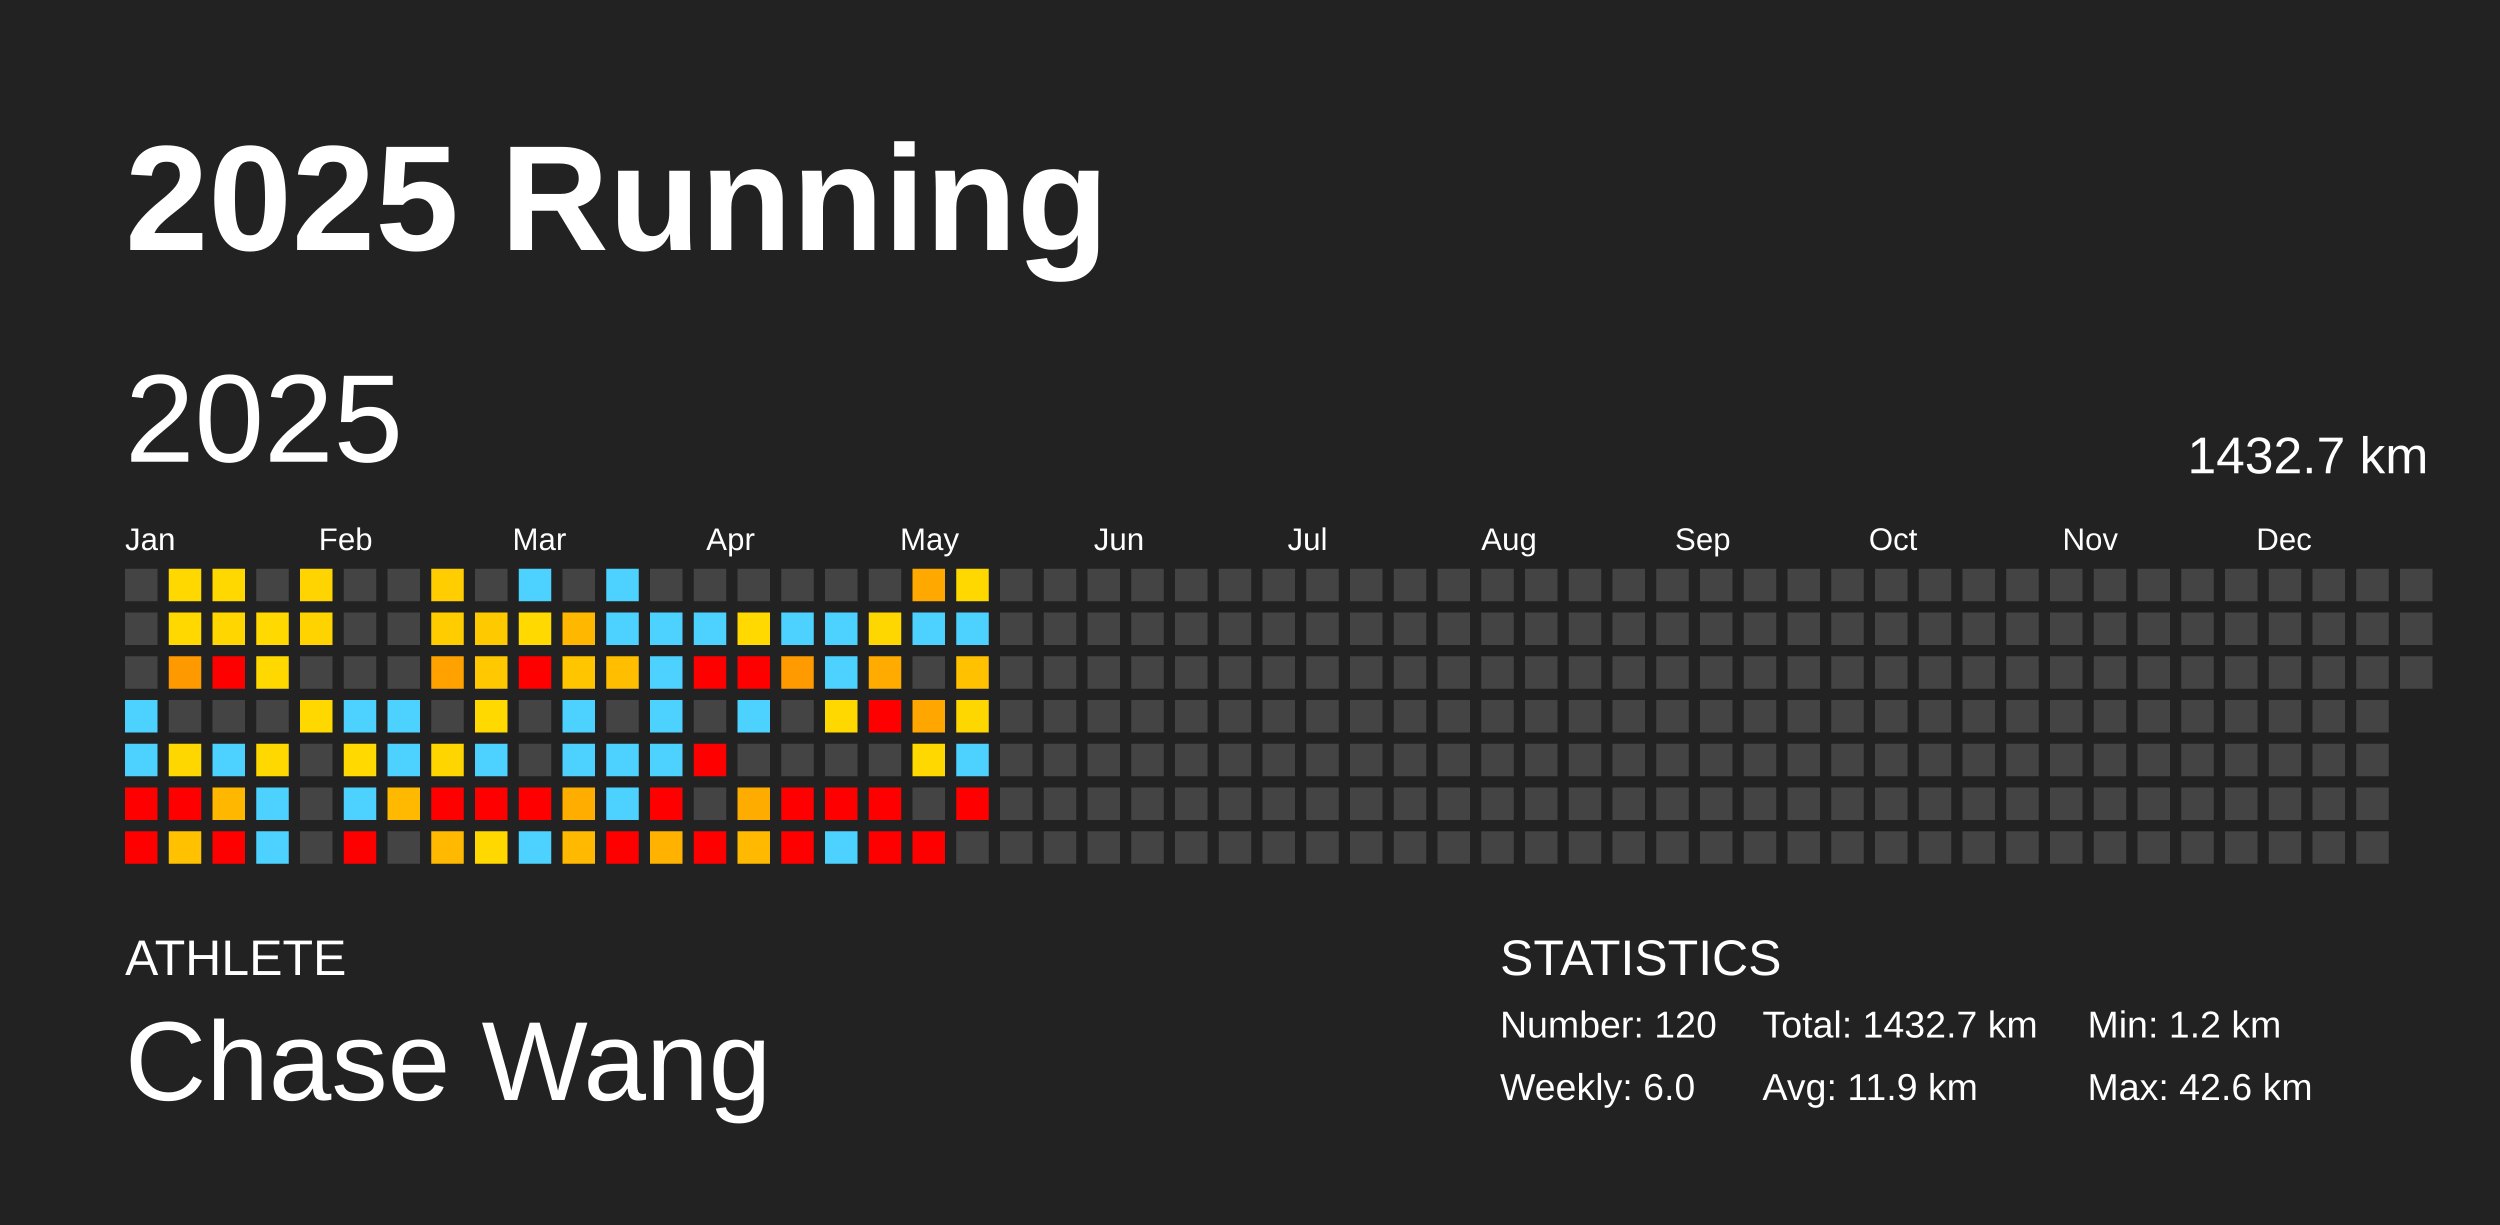
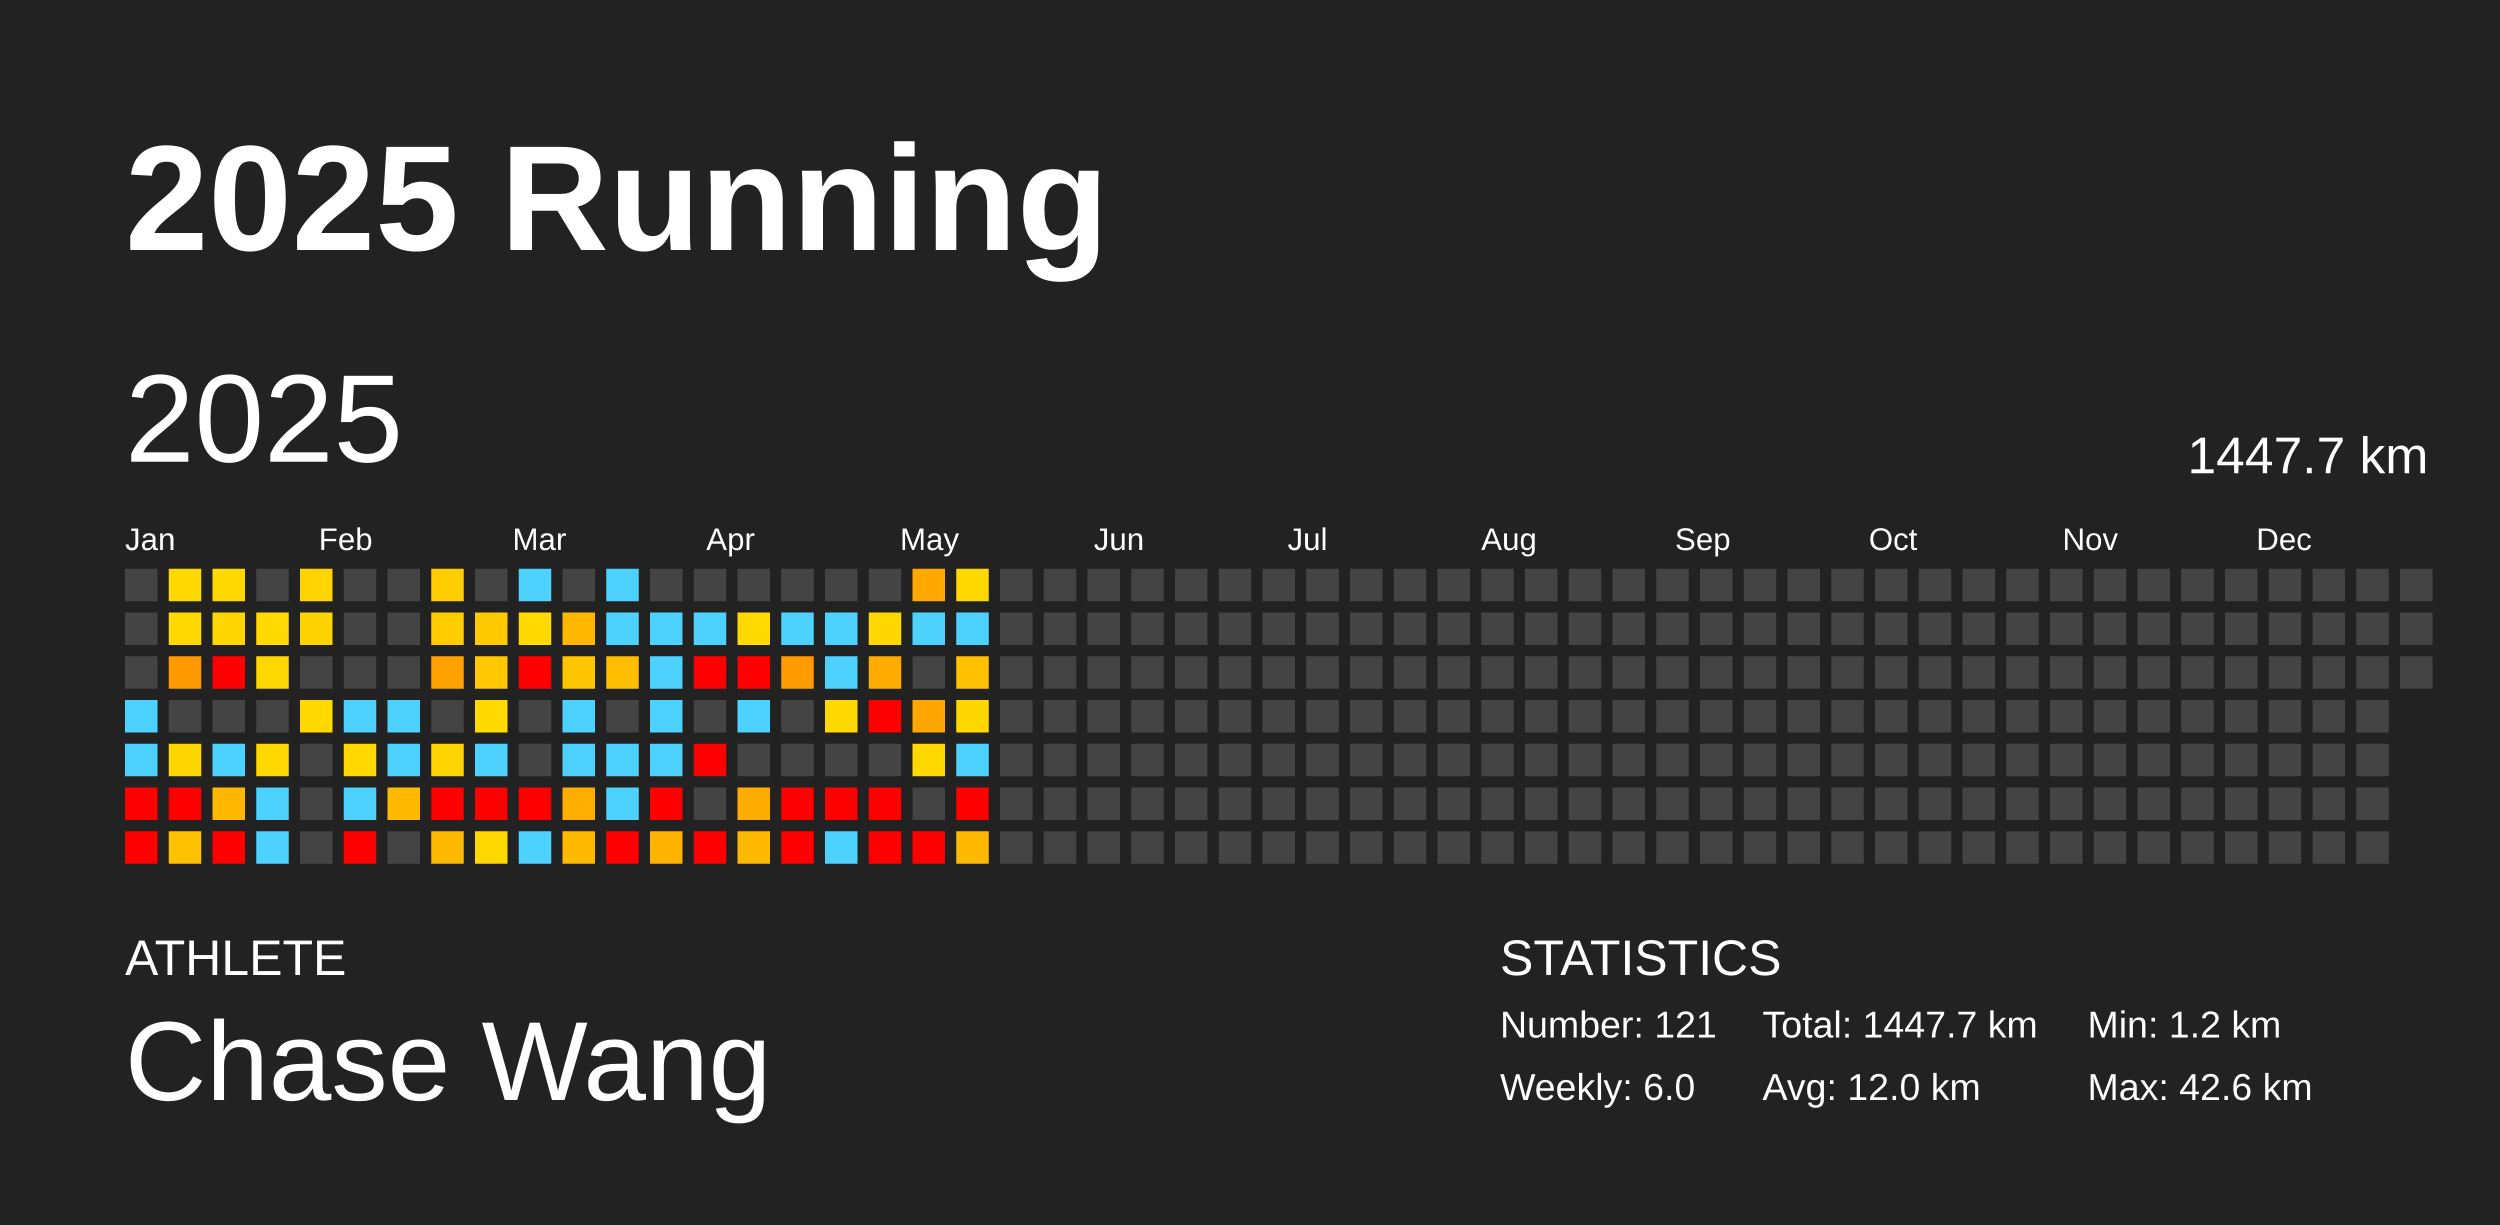
<svg xmlns="http://www.w3.org/2000/svg" baseProfile="full" height="98mm" version="1.1" viewBox="0,0,200,98" width="200mm">
  <defs />
  <rect fill="#222222" height="98" width="200" x="0" y="0" />
  <text fill="#FFFFFF" style="font-size:12px; font-family:Arial; font-weight:bold;" x="10" y="20">2025 Running</text>
  <text fill="#FFFFFF" style="font-size:4px; font-family:Arial" x="10" y="78">ATHLETE</text>
  <text fill="#FFFFFF" style="font-size:9px; font-family:Arial" x="10" y="88">Chase Wang</text>
  <text fill="#FFFFFF" style="font-size:4px; font-family:Arial" x="120" y="78">STATISTICS</text>
-   <text fill="#FFFFFF" style="font-size:3px; font-family:Arial" x="120" y="83">Number: 120</text>
+   <text fill="#FFFFFF" style="font-size:3px; font-family:Arial" x="120" y="83">Number: 121</text>
  <text fill="#FFFFFF" style="font-size:3px; font-family:Arial" x="120" y="88">Weekly: 6.0</text>
-   <text fill="#FFFFFF" style="font-size:3px; font-family:Arial" x="141" y="83">Total: 1432.7 km</text>
-   <text fill="#FFFFFF" style="font-size:3px; font-family:Arial" x="141" y="88">Avg: 11.9 km</text>
+   <text fill="#FFFFFF" style="font-size:3px; font-family:Arial" x="141" y="83">Total: 1447.7 km</text>
+   <text fill="#FFFFFF" style="font-size:3px; font-family:Arial" x="141" y="88">Avg: 12.0 km</text>
  <text fill="#FFFFFF" style="font-size:3px; font-family:Arial" x="167" y="83">Min: 1.2 km</text>
  <text fill="#FFFFFF" style="font-size:3px; font-family:Arial" x="167" y="88">Max: 42.6 km</text>
  <text dominant-baseline="hanging" fill="#FFFFFF" style="font-size:10.0px; font-family:Arial;" x="10" y="30">2025</text>
-   <text dominant-baseline="hanging" fill="#FFFFFF" style="font-size:4.125px; font-family:Arial;" x="175" y="35">1432.7 km</text>
+   <text dominant-baseline="hanging" fill="#FFFFFF" style="font-size:4.125px; font-family:Arial;" x="175" y="35">1447.7 km</text>
  <text fill="#FFFFFF" style="font-size:2.5px; font-family:Arial" x="10.0" y="44">Jan</text>
  <text fill="#FFFFFF" style="font-size:2.5px; font-family:Arial" x="25.5" y="44">Feb</text>
  <text fill="#FFFFFF" style="font-size:2.5px; font-family:Arial" x="41.0" y="44">Mar</text>
  <text fill="#FFFFFF" style="font-size:2.5px; font-family:Arial" x="56.5" y="44">Apr</text>
  <text fill="#FFFFFF" style="font-size:2.5px; font-family:Arial" x="72.0" y="44">May</text>
  <text fill="#FFFFFF" style="font-size:2.5px; font-family:Arial" x="87.5" y="44">Jun</text>
  <text fill="#FFFFFF" style="font-size:2.5px; font-family:Arial" x="103.0" y="44">Jul</text>
  <text fill="#FFFFFF" style="font-size:2.5px; font-family:Arial" x="118.5" y="44">Aug</text>
  <text fill="#FFFFFF" style="font-size:2.5px; font-family:Arial" x="134.0" y="44">Sep</text>
  <text fill="#FFFFFF" style="font-size:2.5px; font-family:Arial" x="149.5" y="44">Oct</text>
  <text fill="#FFFFFF" style="font-size:2.5px; font-family:Arial" x="165.0" y="44">Nov</text>
  <text fill="#FFFFFF" style="font-size:2.5px; font-family:Arial" x="180.5" y="44">Dec</text>
  <rect fill="#444444" height="2.6" width="2.6" x="10.0" y="45.5" />
  <rect fill="#444444" height="2.6" width="2.6" x="10.0" y="49.0" />
  <rect fill="#444444" height="2.6" width="2.6" x="10.0" y="52.5" />
  <rect fill="#4dd2ff" height="2.6" width="2.6" x="10.0" y="56.0" />
  <rect fill="#4dd2ff" height="2.6" width="2.6" x="10.0" y="59.5" />
  <rect fill="red" height="2.6" width="2.6" x="10.0" y="63.0" />
  <rect fill="red" height="2.6" width="2.6" x="10.0" y="66.5" />
  <rect fill="#ffd800" height="2.6" width="2.6" x="13.5" y="45.5" />
  <rect fill="#ffd800" height="2.6" width="2.6" x="13.5" y="49.0" />
  <rect fill="#ff9900" height="2.6" width="2.6" x="13.5" y="52.5" />
  <rect fill="#444444" height="2.6" width="2.6" x="13.5" y="56.0" />
  <rect fill="#ffd700" height="2.6" width="2.6" x="13.5" y="59.5" />
  <rect fill="red" height="2.6" width="2.6" x="13.5" y="63.0" />
  <rect fill="#ffc100" height="2.6" width="2.6" x="13.5" y="66.5" />
  <rect fill="#ffd800" height="2.6" width="2.6" x="17.0" y="45.5" />
  <rect fill="#ffd600" height="2.6" width="2.6" x="17.0" y="49.0" />
  <rect fill="red" height="2.6" width="2.6" x="17.0" y="52.5" />
  <rect fill="#444444" height="2.6" width="2.6" x="17.0" y="56.0" />
  <rect fill="#4dd2ff" height="2.6" width="2.6" x="17.0" y="59.5" />
  <rect fill="#ffb700" height="2.6" width="2.6" x="17.0" y="63.0" />
  <rect fill="red" height="2.6" width="2.6" x="17.0" y="66.5" />
  <rect fill="#444444" height="2.6" width="2.6" x="20.5" y="45.5" />
  <rect fill="#ffd900" height="2.6" width="2.6" x="20.5" y="49.0" />
  <rect fill="#ffd800" height="2.6" width="2.6" x="20.5" y="52.5" />
  <rect fill="#444444" height="2.6" width="2.6" x="20.5" y="56.0" />
  <rect fill="#ffd800" height="2.6" width="2.6" x="20.5" y="59.5" />
  <rect fill="#4dd2ff" height="2.6" width="2.6" x="20.5" y="63.0" />
  <rect fill="#4dd2ff" height="2.6" width="2.6" x="20.5" y="66.5" />
  <rect fill="#ffd400" height="2.6" width="2.6" x="24.0" y="45.5" />
  <rect fill="#ffd300" height="2.6" width="2.6" x="24.0" y="49.0" />
  <rect fill="#444444" height="2.6" width="2.6" x="24.0" y="52.5" />
  <rect fill="#ffd800" height="2.6" width="2.6" x="24.0" y="56.0" />
  <rect fill="#444444" height="2.6" width="2.6" x="24.0" y="59.5" />
  <rect fill="#444444" height="2.6" width="2.6" x="24.0" y="63.0" />
  <rect fill="#444444" height="2.6" width="2.6" x="24.0" y="66.5" />
  <rect fill="#444444" height="2.6" width="2.6" x="27.5" y="45.5" />
  <rect fill="#444444" height="2.6" width="2.6" x="27.5" y="49.0" />
  <rect fill="#444444" height="2.6" width="2.6" x="27.5" y="52.5" />
  <rect fill="#4dd2ff" height="2.6" width="2.6" x="27.5" y="56.0" />
  <rect fill="#ffd900" height="2.6" width="2.6" x="27.5" y="59.5" />
  <rect fill="#4dd2ff" height="2.6" width="2.6" x="27.5" y="63.0" />
  <rect fill="red" height="2.6" width="2.6" x="27.5" y="66.5" />
  <rect fill="#444444" height="2.6" width="2.6" x="31.0" y="45.5" />
  <rect fill="#444444" height="2.6" width="2.6" x="31.0" y="49.0" />
  <rect fill="#444444" height="2.6" width="2.6" x="31.0" y="52.5" />
  <rect fill="#4dd2ff" height="2.6" width="2.6" x="31.0" y="56.0" />
  <rect fill="#4dd2ff" height="2.6" width="2.6" x="31.0" y="59.5" />
  <rect fill="#ffb900" height="2.6" width="2.6" x="31.0" y="63.0" />
  <rect fill="#444444" height="2.6" width="2.6" x="31.0" y="66.5" />
  <rect fill="#ffcd00" height="2.6" width="2.6" x="34.5" y="45.5" />
  <rect fill="#ffcc00" height="2.6" width="2.6" x="34.5" y="49.0" />
  <rect fill="#ffa200" height="2.6" width="2.6" x="34.5" y="52.5" />
  <rect fill="#444444" height="2.6" width="2.6" x="34.5" y="56.0" />
  <rect fill="#ffd500" height="2.6" width="2.6" x="34.5" y="59.5" />
  <rect fill="red" height="2.6" width="2.6" x="34.5" y="63.0" />
  <rect fill="#ffb900" height="2.6" width="2.6" x="34.5" y="66.5" />
  <rect fill="#444444" height="2.6" width="2.6" x="38.0" y="45.5" />
  <rect fill="#ffc900" height="2.6" width="2.6" x="38.0" y="49.0" />
  <rect fill="#ffc800" height="2.6" width="2.6" x="38.0" y="52.5" />
  <rect fill="#ffd900" height="2.6" width="2.6" x="38.0" y="56.0" />
  <rect fill="#4dd2ff" height="2.6" width="2.6" x="38.0" y="59.5" />
  <rect fill="red" height="2.6" width="2.6" x="38.0" y="63.0" />
  <rect fill="#ffd800" height="2.6" width="2.6" x="38.0" y="66.5" />
  <rect fill="#4dd2ff" height="2.6" width="2.6" x="41.5" y="45.5" />
  <rect fill="#ffd900" height="2.6" width="2.6" x="41.5" y="49.0" />
  <rect fill="red" height="2.6" width="2.6" x="41.5" y="52.5" />
  <rect fill="#444444" height="2.6" width="2.6" x="41.5" y="56.0" />
  <rect fill="#444444" height="2.6" width="2.6" x="41.5" y="59.5" />
  <rect fill="red" height="2.6" width="2.6" x="41.5" y="63.0" />
  <rect fill="#4dd2ff" height="2.6" width="2.6" x="41.5" y="66.5" />
  <rect fill="#444444" height="2.6" width="2.6" x="45.0" y="45.5" />
  <rect fill="#ffb700" height="2.6" width="2.6" x="45.0" y="49.0" />
  <rect fill="#ffc600" height="2.6" width="2.6" x="45.0" y="52.5" />
  <rect fill="#4dd2ff" height="2.6" width="2.6" x="45.0" y="56.0" />
  <rect fill="#4dd2ff" height="2.6" width="2.6" x="45.0" y="59.5" />
  <rect fill="#ffae00" height="2.6" width="2.6" x="45.0" y="63.0" />
  <rect fill="#ffb900" height="2.6" width="2.6" x="45.0" y="66.5" />
  <rect fill="#4dd2ff" height="2.6" width="2.6" x="48.5" y="45.5" />
  <rect fill="#4dd2ff" height="2.6" width="2.6" x="48.5" y="49.0" />
  <rect fill="#ffbe00" height="2.6" width="2.6" x="48.5" y="52.5" />
  <rect fill="#444444" height="2.6" width="2.6" x="48.5" y="56.0" />
  <rect fill="#4dd2ff" height="2.6" width="2.6" x="48.5" y="59.5" />
  <rect fill="#4dd2ff" height="2.6" width="2.6" x="48.5" y="63.0" />
  <rect fill="red" height="2.6" width="2.6" x="48.5" y="66.5" />
  <rect fill="#444444" height="2.6" width="2.6" x="52.0" y="45.5" />
  <rect fill="#4dd2ff" height="2.6" width="2.6" x="52.0" y="49.0" />
  <rect fill="#4dd2ff" height="2.6" width="2.6" x="52.0" y="52.5" />
  <rect fill="#4dd2ff" height="2.6" width="2.6" x="52.0" y="56.0" />
  <rect fill="#4dd2ff" height="2.6" width="2.6" x="52.0" y="59.5" />
  <rect fill="red" height="2.6" width="2.6" x="52.0" y="63.0" />
  <rect fill="#ffb200" height="2.6" width="2.6" x="52.0" y="66.5" />
  <rect fill="#444444" height="2.6" width="2.6" x="55.5" y="45.5" />
  <rect fill="#4dd2ff" height="2.6" width="2.6" x="55.5" y="49.0" />
  <rect fill="red" height="2.6" width="2.6" x="55.5" y="52.5" />
  <rect fill="#444444" height="2.6" width="2.6" x="55.5" y="56.0" />
  <rect fill="red" height="2.6" width="2.6" x="55.5" y="59.5" />
  <rect fill="#444444" height="2.6" width="2.6" x="55.5" y="63.0" />
  <rect fill="red" height="2.6" width="2.6" x="55.5" y="66.5" />
  <rect fill="#444444" height="2.6" width="2.6" x="59.0" y="45.5" />
  <rect fill="#ffd900" height="2.6" width="2.6" x="59.0" y="49.0" />
  <rect fill="red" height="2.6" width="2.6" x="59.0" y="52.5" />
  <rect fill="#4dd2ff" height="2.6" width="2.6" x="59.0" y="56.0" />
  <rect fill="#444444" height="2.6" width="2.6" x="59.0" y="59.5" />
  <rect fill="#ffac00" height="2.6" width="2.6" x="59.0" y="63.0" />
  <rect fill="#ffb900" height="2.6" width="2.6" x="59.0" y="66.5" />
  <rect fill="#444444" height="2.6" width="2.6" x="62.5" y="45.5" />
  <rect fill="#4dd2ff" height="2.6" width="2.6" x="62.5" y="49.0" />
  <rect fill="#ff9a00" height="2.6" width="2.6" x="62.5" y="52.5" />
  <rect fill="#444444" height="2.6" width="2.6" x="62.5" y="56.0" />
  <rect fill="#444444" height="2.6" width="2.6" x="62.5" y="59.5" />
  <rect fill="red" height="2.6" width="2.6" x="62.5" y="63.0" />
  <rect fill="red" height="2.6" width="2.6" x="62.5" y="66.5" />
  <rect fill="#444444" height="2.6" width="2.6" x="66.0" y="45.5" />
  <rect fill="#4dd2ff" height="2.6" width="2.6" x="66.0" y="49.0" />
  <rect fill="#4dd2ff" height="2.6" width="2.6" x="66.0" y="52.5" />
  <rect fill="#ffd800" height="2.6" width="2.6" x="66.0" y="56.0" />
  <rect fill="#444444" height="2.6" width="2.6" x="66.0" y="59.5" />
  <rect fill="red" height="2.6" width="2.6" x="66.0" y="63.0" />
  <rect fill="#4dd2ff" height="2.6" width="2.6" x="66.0" y="66.5" />
  <rect fill="#444444" height="2.6" width="2.6" x="69.5" y="45.5" />
  <rect fill="#ffd700" height="2.6" width="2.6" x="69.5" y="49.0" />
  <rect fill="#ffab00" height="2.6" width="2.6" x="69.5" y="52.5" />
  <rect fill="red" height="2.6" width="2.6" x="69.5" y="56.0" />
  <rect fill="#444444" height="2.6" width="2.6" x="69.5" y="59.5" />
  <rect fill="red" height="2.6" width="2.6" x="69.5" y="63.0" />
  <rect fill="red" height="2.6" width="2.6" x="69.5" y="66.5" />
  <rect fill="#ffa900" height="2.6" width="2.6" x="73.0" y="45.5" />
  <rect fill="#4dd2ff" height="2.6" width="2.6" x="73.0" y="49.0" />
  <rect fill="#444444" height="2.6" width="2.6" x="73.0" y="52.5" />
  <rect fill="#ffa600" height="2.6" width="2.6" x="73.0" y="56.0" />
  <rect fill="#ffd800" height="2.6" width="2.6" x="73.0" y="59.5" />
  <rect fill="#444444" height="2.6" width="2.6" x="73.0" y="63.0" />
  <rect fill="red" height="2.6" width="2.6" x="73.0" y="66.5" />
  <rect fill="#ffd800" height="2.6" width="2.6" x="76.5" y="45.5" />
  <rect fill="#4dd2ff" height="2.6" width="2.6" x="76.5" y="49.0" />
  <rect fill="#ffc100" height="2.6" width="2.6" x="76.5" y="52.5" />
  <rect fill="#ffd700" height="2.6" width="2.6" x="76.5" y="56.0" />
  <rect fill="#4dd2ff" height="2.6" width="2.6" x="76.5" y="59.5" />
  <rect fill="red" height="2.6" width="2.6" x="76.5" y="63.0" />
-   <rect fill="#444444" height="2.6" width="2.6" x="76.5" y="66.5" />
+   <rect fill="#ffb800" height="2.6" width="2.6" x="76.5" y="66.5" />
  <rect fill="#444444" height="2.6" width="2.6" x="80.0" y="45.5" />
  <rect fill="#444444" height="2.6" width="2.6" x="80.0" y="49.0" />
  <rect fill="#444444" height="2.6" width="2.6" x="80.0" y="52.5" />
  <rect fill="#444444" height="2.6" width="2.6" x="80.0" y="56.0" />
  <rect fill="#444444" height="2.6" width="2.6" x="80.0" y="59.5" />
  <rect fill="#444444" height="2.6" width="2.6" x="80.0" y="63.0" />
  <rect fill="#444444" height="2.6" width="2.6" x="80.0" y="66.5" />
  <rect fill="#444444" height="2.6" width="2.6" x="83.5" y="45.5" />
  <rect fill="#444444" height="2.6" width="2.6" x="83.5" y="49.0" />
  <rect fill="#444444" height="2.6" width="2.6" x="83.5" y="52.5" />
  <rect fill="#444444" height="2.6" width="2.6" x="83.5" y="56.0" />
  <rect fill="#444444" height="2.6" width="2.6" x="83.5" y="59.5" />
  <rect fill="#444444" height="2.6" width="2.6" x="83.5" y="63.0" />
  <rect fill="#444444" height="2.6" width="2.6" x="83.5" y="66.5" />
  <rect fill="#444444" height="2.6" width="2.6" x="87.0" y="45.5" />
  <rect fill="#444444" height="2.6" width="2.6" x="87.0" y="49.0" />
  <rect fill="#444444" height="2.6" width="2.6" x="87.0" y="52.5" />
  <rect fill="#444444" height="2.6" width="2.6" x="87.0" y="56.0" />
  <rect fill="#444444" height="2.6" width="2.6" x="87.0" y="59.5" />
  <rect fill="#444444" height="2.6" width="2.6" x="87.0" y="63.0" />
  <rect fill="#444444" height="2.6" width="2.6" x="87.0" y="66.5" />
  <rect fill="#444444" height="2.6" width="2.6" x="90.5" y="45.5" />
  <rect fill="#444444" height="2.6" width="2.6" x="90.5" y="49.0" />
  <rect fill="#444444" height="2.6" width="2.6" x="90.5" y="52.5" />
  <rect fill="#444444" height="2.6" width="2.6" x="90.5" y="56.0" />
  <rect fill="#444444" height="2.6" width="2.6" x="90.5" y="59.5" />
  <rect fill="#444444" height="2.6" width="2.6" x="90.5" y="63.0" />
  <rect fill="#444444" height="2.6" width="2.6" x="90.5" y="66.5" />
  <rect fill="#444444" height="2.6" width="2.6" x="94.0" y="45.5" />
  <rect fill="#444444" height="2.6" width="2.6" x="94.0" y="49.0" />
  <rect fill="#444444" height="2.6" width="2.6" x="94.0" y="52.5" />
  <rect fill="#444444" height="2.6" width="2.6" x="94.0" y="56.0" />
  <rect fill="#444444" height="2.6" width="2.6" x="94.0" y="59.5" />
  <rect fill="#444444" height="2.6" width="2.6" x="94.0" y="63.0" />
  <rect fill="#444444" height="2.6" width="2.6" x="94.0" y="66.5" />
  <rect fill="#444444" height="2.6" width="2.6" x="97.5" y="45.5" />
  <rect fill="#444444" height="2.6" width="2.6" x="97.5" y="49.0" />
  <rect fill="#444444" height="2.6" width="2.6" x="97.5" y="52.5" />
  <rect fill="#444444" height="2.6" width="2.6" x="97.5" y="56.0" />
  <rect fill="#444444" height="2.6" width="2.6" x="97.5" y="59.5" />
  <rect fill="#444444" height="2.6" width="2.6" x="97.5" y="63.0" />
  <rect fill="#444444" height="2.6" width="2.6" x="97.5" y="66.5" />
  <rect fill="#444444" height="2.6" width="2.6" x="101.0" y="45.5" />
  <rect fill="#444444" height="2.6" width="2.6" x="101.0" y="49.0" />
  <rect fill="#444444" height="2.6" width="2.6" x="101.0" y="52.5" />
  <rect fill="#444444" height="2.6" width="2.6" x="101.0" y="56.0" />
  <rect fill="#444444" height="2.6" width="2.6" x="101.0" y="59.5" />
  <rect fill="#444444" height="2.6" width="2.6" x="101.0" y="63.0" />
  <rect fill="#444444" height="2.6" width="2.6" x="101.0" y="66.5" />
  <rect fill="#444444" height="2.6" width="2.6" x="104.5" y="45.5" />
  <rect fill="#444444" height="2.6" width="2.6" x="104.5" y="49.0" />
  <rect fill="#444444" height="2.6" width="2.6" x="104.5" y="52.5" />
  <rect fill="#444444" height="2.6" width="2.6" x="104.5" y="56.0" />
  <rect fill="#444444" height="2.6" width="2.6" x="104.5" y="59.5" />
  <rect fill="#444444" height="2.6" width="2.6" x="104.5" y="63.0" />
  <rect fill="#444444" height="2.6" width="2.6" x="104.5" y="66.5" />
  <rect fill="#444444" height="2.6" width="2.6" x="108.0" y="45.5" />
  <rect fill="#444444" height="2.6" width="2.6" x="108.0" y="49.0" />
  <rect fill="#444444" height="2.6" width="2.6" x="108.0" y="52.5" />
  <rect fill="#444444" height="2.6" width="2.6" x="108.0" y="56.0" />
  <rect fill="#444444" height="2.6" width="2.6" x="108.0" y="59.5" />
  <rect fill="#444444" height="2.6" width="2.6" x="108.0" y="63.0" />
  <rect fill="#444444" height="2.6" width="2.6" x="108.0" y="66.5" />
  <rect fill="#444444" height="2.6" width="2.6" x="111.5" y="45.5" />
  <rect fill="#444444" height="2.6" width="2.6" x="111.5" y="49.0" />
  <rect fill="#444444" height="2.6" width="2.6" x="111.5" y="52.5" />
  <rect fill="#444444" height="2.6" width="2.6" x="111.5" y="56.0" />
  <rect fill="#444444" height="2.6" width="2.6" x="111.5" y="59.5" />
  <rect fill="#444444" height="2.6" width="2.6" x="111.5" y="63.0" />
  <rect fill="#444444" height="2.6" width="2.6" x="111.5" y="66.5" />
  <rect fill="#444444" height="2.6" width="2.6" x="115.0" y="45.5" />
  <rect fill="#444444" height="2.6" width="2.6" x="115.0" y="49.0" />
  <rect fill="#444444" height="2.6" width="2.6" x="115.0" y="52.5" />
  <rect fill="#444444" height="2.6" width="2.6" x="115.0" y="56.0" />
  <rect fill="#444444" height="2.6" width="2.6" x="115.0" y="59.5" />
  <rect fill="#444444" height="2.6" width="2.6" x="115.0" y="63.0" />
  <rect fill="#444444" height="2.6" width="2.6" x="115.0" y="66.5" />
  <rect fill="#444444" height="2.6" width="2.6" x="118.5" y="45.5" />
  <rect fill="#444444" height="2.6" width="2.6" x="118.5" y="49.0" />
  <rect fill="#444444" height="2.6" width="2.6" x="118.5" y="52.5" />
  <rect fill="#444444" height="2.6" width="2.6" x="118.5" y="56.0" />
  <rect fill="#444444" height="2.6" width="2.6" x="118.5" y="59.5" />
  <rect fill="#444444" height="2.6" width="2.6" x="118.5" y="63.0" />
  <rect fill="#444444" height="2.6" width="2.6" x="118.5" y="66.5" />
  <rect fill="#444444" height="2.6" width="2.6" x="122.0" y="45.5" />
  <rect fill="#444444" height="2.6" width="2.6" x="122.0" y="49.0" />
  <rect fill="#444444" height="2.6" width="2.6" x="122.0" y="52.5" />
  <rect fill="#444444" height="2.6" width="2.6" x="122.0" y="56.0" />
  <rect fill="#444444" height="2.6" width="2.6" x="122.0" y="59.5" />
  <rect fill="#444444" height="2.6" width="2.6" x="122.0" y="63.0" />
  <rect fill="#444444" height="2.6" width="2.6" x="122.0" y="66.5" />
  <rect fill="#444444" height="2.6" width="2.6" x="125.5" y="45.5" />
  <rect fill="#444444" height="2.6" width="2.6" x="125.5" y="49.0" />
  <rect fill="#444444" height="2.6" width="2.6" x="125.5" y="52.5" />
  <rect fill="#444444" height="2.6" width="2.6" x="125.5" y="56.0" />
  <rect fill="#444444" height="2.6" width="2.6" x="125.5" y="59.5" />
  <rect fill="#444444" height="2.6" width="2.6" x="125.5" y="63.0" />
  <rect fill="#444444" height="2.6" width="2.6" x="125.5" y="66.5" />
  <rect fill="#444444" height="2.6" width="2.6" x="129.0" y="45.5" />
  <rect fill="#444444" height="2.6" width="2.6" x="129.0" y="49.0" />
  <rect fill="#444444" height="2.6" width="2.6" x="129.0" y="52.5" />
  <rect fill="#444444" height="2.6" width="2.6" x="129.0" y="56.0" />
  <rect fill="#444444" height="2.6" width="2.6" x="129.0" y="59.5" />
  <rect fill="#444444" height="2.6" width="2.6" x="129.0" y="63.0" />
  <rect fill="#444444" height="2.6" width="2.6" x="129.0" y="66.5" />
  <rect fill="#444444" height="2.6" width="2.6" x="132.5" y="45.5" />
  <rect fill="#444444" height="2.6" width="2.6" x="132.5" y="49.0" />
  <rect fill="#444444" height="2.6" width="2.6" x="132.5" y="52.5" />
  <rect fill="#444444" height="2.6" width="2.6" x="132.5" y="56.0" />
  <rect fill="#444444" height="2.6" width="2.6" x="132.5" y="59.5" />
  <rect fill="#444444" height="2.6" width="2.6" x="132.5" y="63.0" />
  <rect fill="#444444" height="2.6" width="2.6" x="132.5" y="66.5" />
  <rect fill="#444444" height="2.6" width="2.6" x="136.0" y="45.5" />
  <rect fill="#444444" height="2.6" width="2.6" x="136.0" y="49.0" />
  <rect fill="#444444" height="2.6" width="2.6" x="136.0" y="52.5" />
  <rect fill="#444444" height="2.6" width="2.6" x="136.0" y="56.0" />
  <rect fill="#444444" height="2.6" width="2.6" x="136.0" y="59.5" />
  <rect fill="#444444" height="2.6" width="2.6" x="136.0" y="63.0" />
  <rect fill="#444444" height="2.6" width="2.6" x="136.0" y="66.5" />
  <rect fill="#444444" height="2.6" width="2.6" x="139.5" y="45.5" />
  <rect fill="#444444" height="2.6" width="2.6" x="139.5" y="49.0" />
  <rect fill="#444444" height="2.6" width="2.6" x="139.5" y="52.5" />
  <rect fill="#444444" height="2.6" width="2.6" x="139.5" y="56.0" />
  <rect fill="#444444" height="2.6" width="2.6" x="139.5" y="59.5" />
  <rect fill="#444444" height="2.6" width="2.6" x="139.5" y="63.0" />
  <rect fill="#444444" height="2.6" width="2.6" x="139.5" y="66.5" />
  <rect fill="#444444" height="2.6" width="2.6" x="143.0" y="45.5" />
  <rect fill="#444444" height="2.6" width="2.6" x="143.0" y="49.0" />
  <rect fill="#444444" height="2.6" width="2.6" x="143.0" y="52.5" />
  <rect fill="#444444" height="2.6" width="2.6" x="143.0" y="56.0" />
  <rect fill="#444444" height="2.6" width="2.6" x="143.0" y="59.5" />
  <rect fill="#444444" height="2.6" width="2.6" x="143.0" y="63.0" />
  <rect fill="#444444" height="2.6" width="2.6" x="143.0" y="66.5" />
  <rect fill="#444444" height="2.6" width="2.6" x="146.5" y="45.5" />
  <rect fill="#444444" height="2.6" width="2.6" x="146.5" y="49.0" />
  <rect fill="#444444" height="2.6" width="2.6" x="146.5" y="52.5" />
  <rect fill="#444444" height="2.6" width="2.6" x="146.5" y="56.0" />
  <rect fill="#444444" height="2.6" width="2.6" x="146.5" y="59.5" />
  <rect fill="#444444" height="2.6" width="2.6" x="146.5" y="63.0" />
  <rect fill="#444444" height="2.6" width="2.6" x="146.5" y="66.5" />
  <rect fill="#444444" height="2.6" width="2.6" x="150.0" y="45.5" />
  <rect fill="#444444" height="2.6" width="2.6" x="150.0" y="49.0" />
  <rect fill="#444444" height="2.6" width="2.6" x="150.0" y="52.5" />
  <rect fill="#444444" height="2.6" width="2.6" x="150.0" y="56.0" />
  <rect fill="#444444" height="2.6" width="2.6" x="150.0" y="59.5" />
  <rect fill="#444444" height="2.6" width="2.6" x="150.0" y="63.0" />
  <rect fill="#444444" height="2.6" width="2.6" x="150.0" y="66.5" />
  <rect fill="#444444" height="2.6" width="2.6" x="153.5" y="45.5" />
  <rect fill="#444444" height="2.6" width="2.6" x="153.5" y="49.0" />
  <rect fill="#444444" height="2.6" width="2.6" x="153.5" y="52.5" />
  <rect fill="#444444" height="2.6" width="2.6" x="153.5" y="56.0" />
  <rect fill="#444444" height="2.6" width="2.6" x="153.5" y="59.5" />
  <rect fill="#444444" height="2.6" width="2.6" x="153.5" y="63.0" />
  <rect fill="#444444" height="2.6" width="2.6" x="153.5" y="66.5" />
  <rect fill="#444444" height="2.6" width="2.6" x="157.0" y="45.5" />
  <rect fill="#444444" height="2.6" width="2.6" x="157.0" y="49.0" />
  <rect fill="#444444" height="2.6" width="2.6" x="157.0" y="52.5" />
  <rect fill="#444444" height="2.6" width="2.6" x="157.0" y="56.0" />
  <rect fill="#444444" height="2.6" width="2.6" x="157.0" y="59.5" />
  <rect fill="#444444" height="2.6" width="2.6" x="157.0" y="63.0" />
  <rect fill="#444444" height="2.6" width="2.6" x="157.0" y="66.5" />
  <rect fill="#444444" height="2.6" width="2.6" x="160.5" y="45.5" />
  <rect fill="#444444" height="2.6" width="2.6" x="160.5" y="49.0" />
  <rect fill="#444444" height="2.6" width="2.6" x="160.5" y="52.5" />
  <rect fill="#444444" height="2.6" width="2.6" x="160.5" y="56.0" />
  <rect fill="#444444" height="2.6" width="2.6" x="160.5" y="59.5" />
  <rect fill="#444444" height="2.6" width="2.6" x="160.5" y="63.0" />
  <rect fill="#444444" height="2.6" width="2.6" x="160.5" y="66.5" />
  <rect fill="#444444" height="2.6" width="2.6" x="164.0" y="45.5" />
  <rect fill="#444444" height="2.6" width="2.6" x="164.0" y="49.0" />
  <rect fill="#444444" height="2.6" width="2.6" x="164.0" y="52.5" />
  <rect fill="#444444" height="2.6" width="2.6" x="164.0" y="56.0" />
  <rect fill="#444444" height="2.6" width="2.6" x="164.0" y="59.5" />
  <rect fill="#444444" height="2.6" width="2.6" x="164.0" y="63.0" />
  <rect fill="#444444" height="2.6" width="2.6" x="164.0" y="66.5" />
  <rect fill="#444444" height="2.6" width="2.6" x="167.5" y="45.5" />
  <rect fill="#444444" height="2.6" width="2.6" x="167.5" y="49.0" />
  <rect fill="#444444" height="2.6" width="2.6" x="167.5" y="52.5" />
  <rect fill="#444444" height="2.6" width="2.6" x="167.5" y="56.0" />
  <rect fill="#444444" height="2.6" width="2.6" x="167.5" y="59.5" />
  <rect fill="#444444" height="2.6" width="2.6" x="167.5" y="63.0" />
  <rect fill="#444444" height="2.6" width="2.6" x="167.5" y="66.5" />
  <rect fill="#444444" height="2.6" width="2.6" x="171.0" y="45.5" />
  <rect fill="#444444" height="2.6" width="2.6" x="171.0" y="49.0" />
  <rect fill="#444444" height="2.6" width="2.6" x="171.0" y="52.5" />
  <rect fill="#444444" height="2.6" width="2.6" x="171.0" y="56.0" />
  <rect fill="#444444" height="2.6" width="2.6" x="171.0" y="59.5" />
  <rect fill="#444444" height="2.6" width="2.6" x="171.0" y="63.0" />
  <rect fill="#444444" height="2.6" width="2.6" x="171.0" y="66.5" />
  <rect fill="#444444" height="2.6" width="2.6" x="174.5" y="45.5" />
  <rect fill="#444444" height="2.6" width="2.6" x="174.5" y="49.0" />
  <rect fill="#444444" height="2.6" width="2.6" x="174.5" y="52.5" />
  <rect fill="#444444" height="2.6" width="2.6" x="174.5" y="56.0" />
  <rect fill="#444444" height="2.6" width="2.6" x="174.5" y="59.5" />
  <rect fill="#444444" height="2.6" width="2.6" x="174.5" y="63.0" />
  <rect fill="#444444" height="2.6" width="2.6" x="174.5" y="66.5" />
  <rect fill="#444444" height="2.6" width="2.6" x="178.0" y="45.5" />
  <rect fill="#444444" height="2.6" width="2.6" x="178.0" y="49.0" />
  <rect fill="#444444" height="2.6" width="2.6" x="178.0" y="52.5" />
  <rect fill="#444444" height="2.6" width="2.6" x="178.0" y="56.0" />
  <rect fill="#444444" height="2.6" width="2.6" x="178.0" y="59.5" />
  <rect fill="#444444" height="2.6" width="2.6" x="178.0" y="63.0" />
  <rect fill="#444444" height="2.6" width="2.6" x="178.0" y="66.5" />
  <rect fill="#444444" height="2.6" width="2.6" x="181.5" y="45.5" />
  <rect fill="#444444" height="2.6" width="2.6" x="181.5" y="49.0" />
  <rect fill="#444444" height="2.6" width="2.6" x="181.5" y="52.5" />
  <rect fill="#444444" height="2.6" width="2.6" x="181.5" y="56.0" />
  <rect fill="#444444" height="2.6" width="2.6" x="181.5" y="59.5" />
  <rect fill="#444444" height="2.6" width="2.6" x="181.5" y="63.0" />
  <rect fill="#444444" height="2.6" width="2.6" x="181.5" y="66.5" />
  <rect fill="#444444" height="2.6" width="2.6" x="185.0" y="45.5" />
  <rect fill="#444444" height="2.6" width="2.6" x="185.0" y="49.0" />
  <rect fill="#444444" height="2.6" width="2.6" x="185.0" y="52.5" />
  <rect fill="#444444" height="2.6" width="2.6" x="185.0" y="56.0" />
  <rect fill="#444444" height="2.6" width="2.6" x="185.0" y="59.5" />
  <rect fill="#444444" height="2.6" width="2.6" x="185.0" y="63.0" />
  <rect fill="#444444" height="2.6" width="2.6" x="185.0" y="66.5" />
  <rect fill="#444444" height="2.6" width="2.6" x="188.5" y="45.5" />
  <rect fill="#444444" height="2.6" width="2.6" x="188.5" y="49.0" />
  <rect fill="#444444" height="2.6" width="2.6" x="188.5" y="52.5" />
  <rect fill="#444444" height="2.6" width="2.6" x="188.5" y="56.0" />
  <rect fill="#444444" height="2.6" width="2.6" x="188.5" y="59.5" />
  <rect fill="#444444" height="2.6" width="2.6" x="188.5" y="63.0" />
  <rect fill="#444444" height="2.6" width="2.6" x="188.5" y="66.5" />
  <rect fill="#444444" height="2.6" width="2.6" x="192.0" y="45.5" />
  <rect fill="#444444" height="2.6" width="2.6" x="192.0" y="49.0" />
  <rect fill="#444444" height="2.6" width="2.6" x="192.0" y="52.5" />
</svg>
